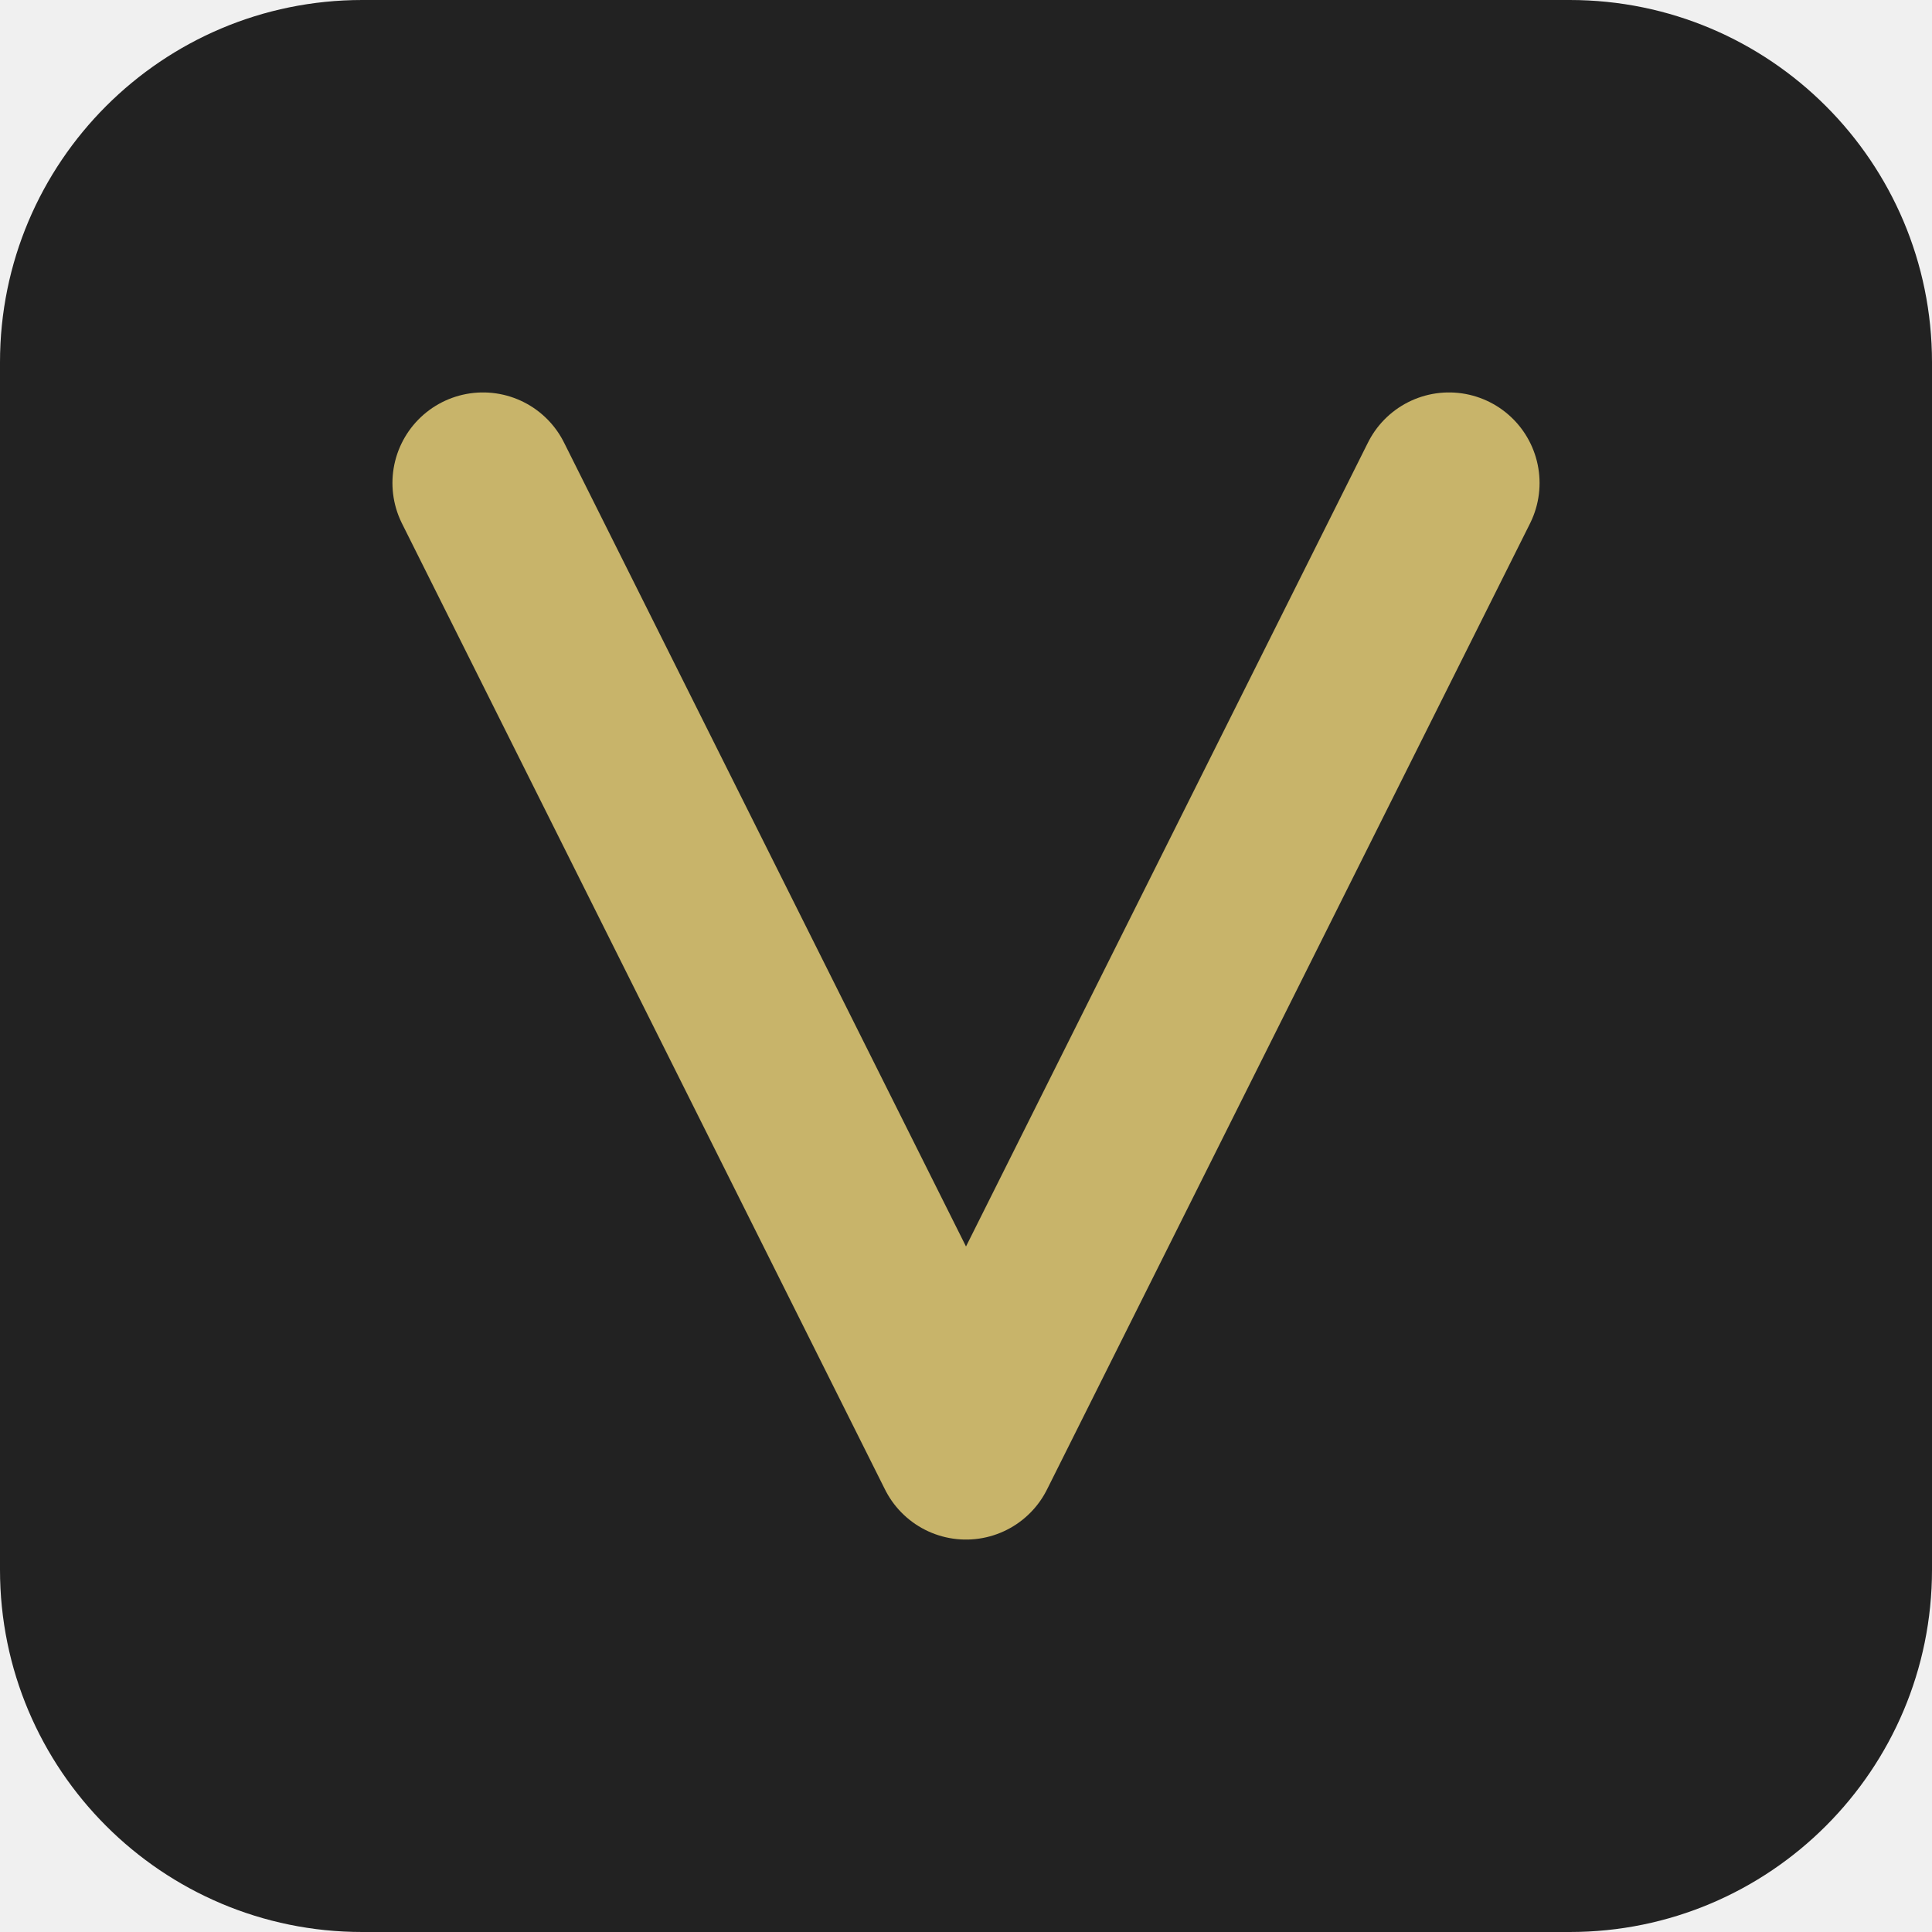
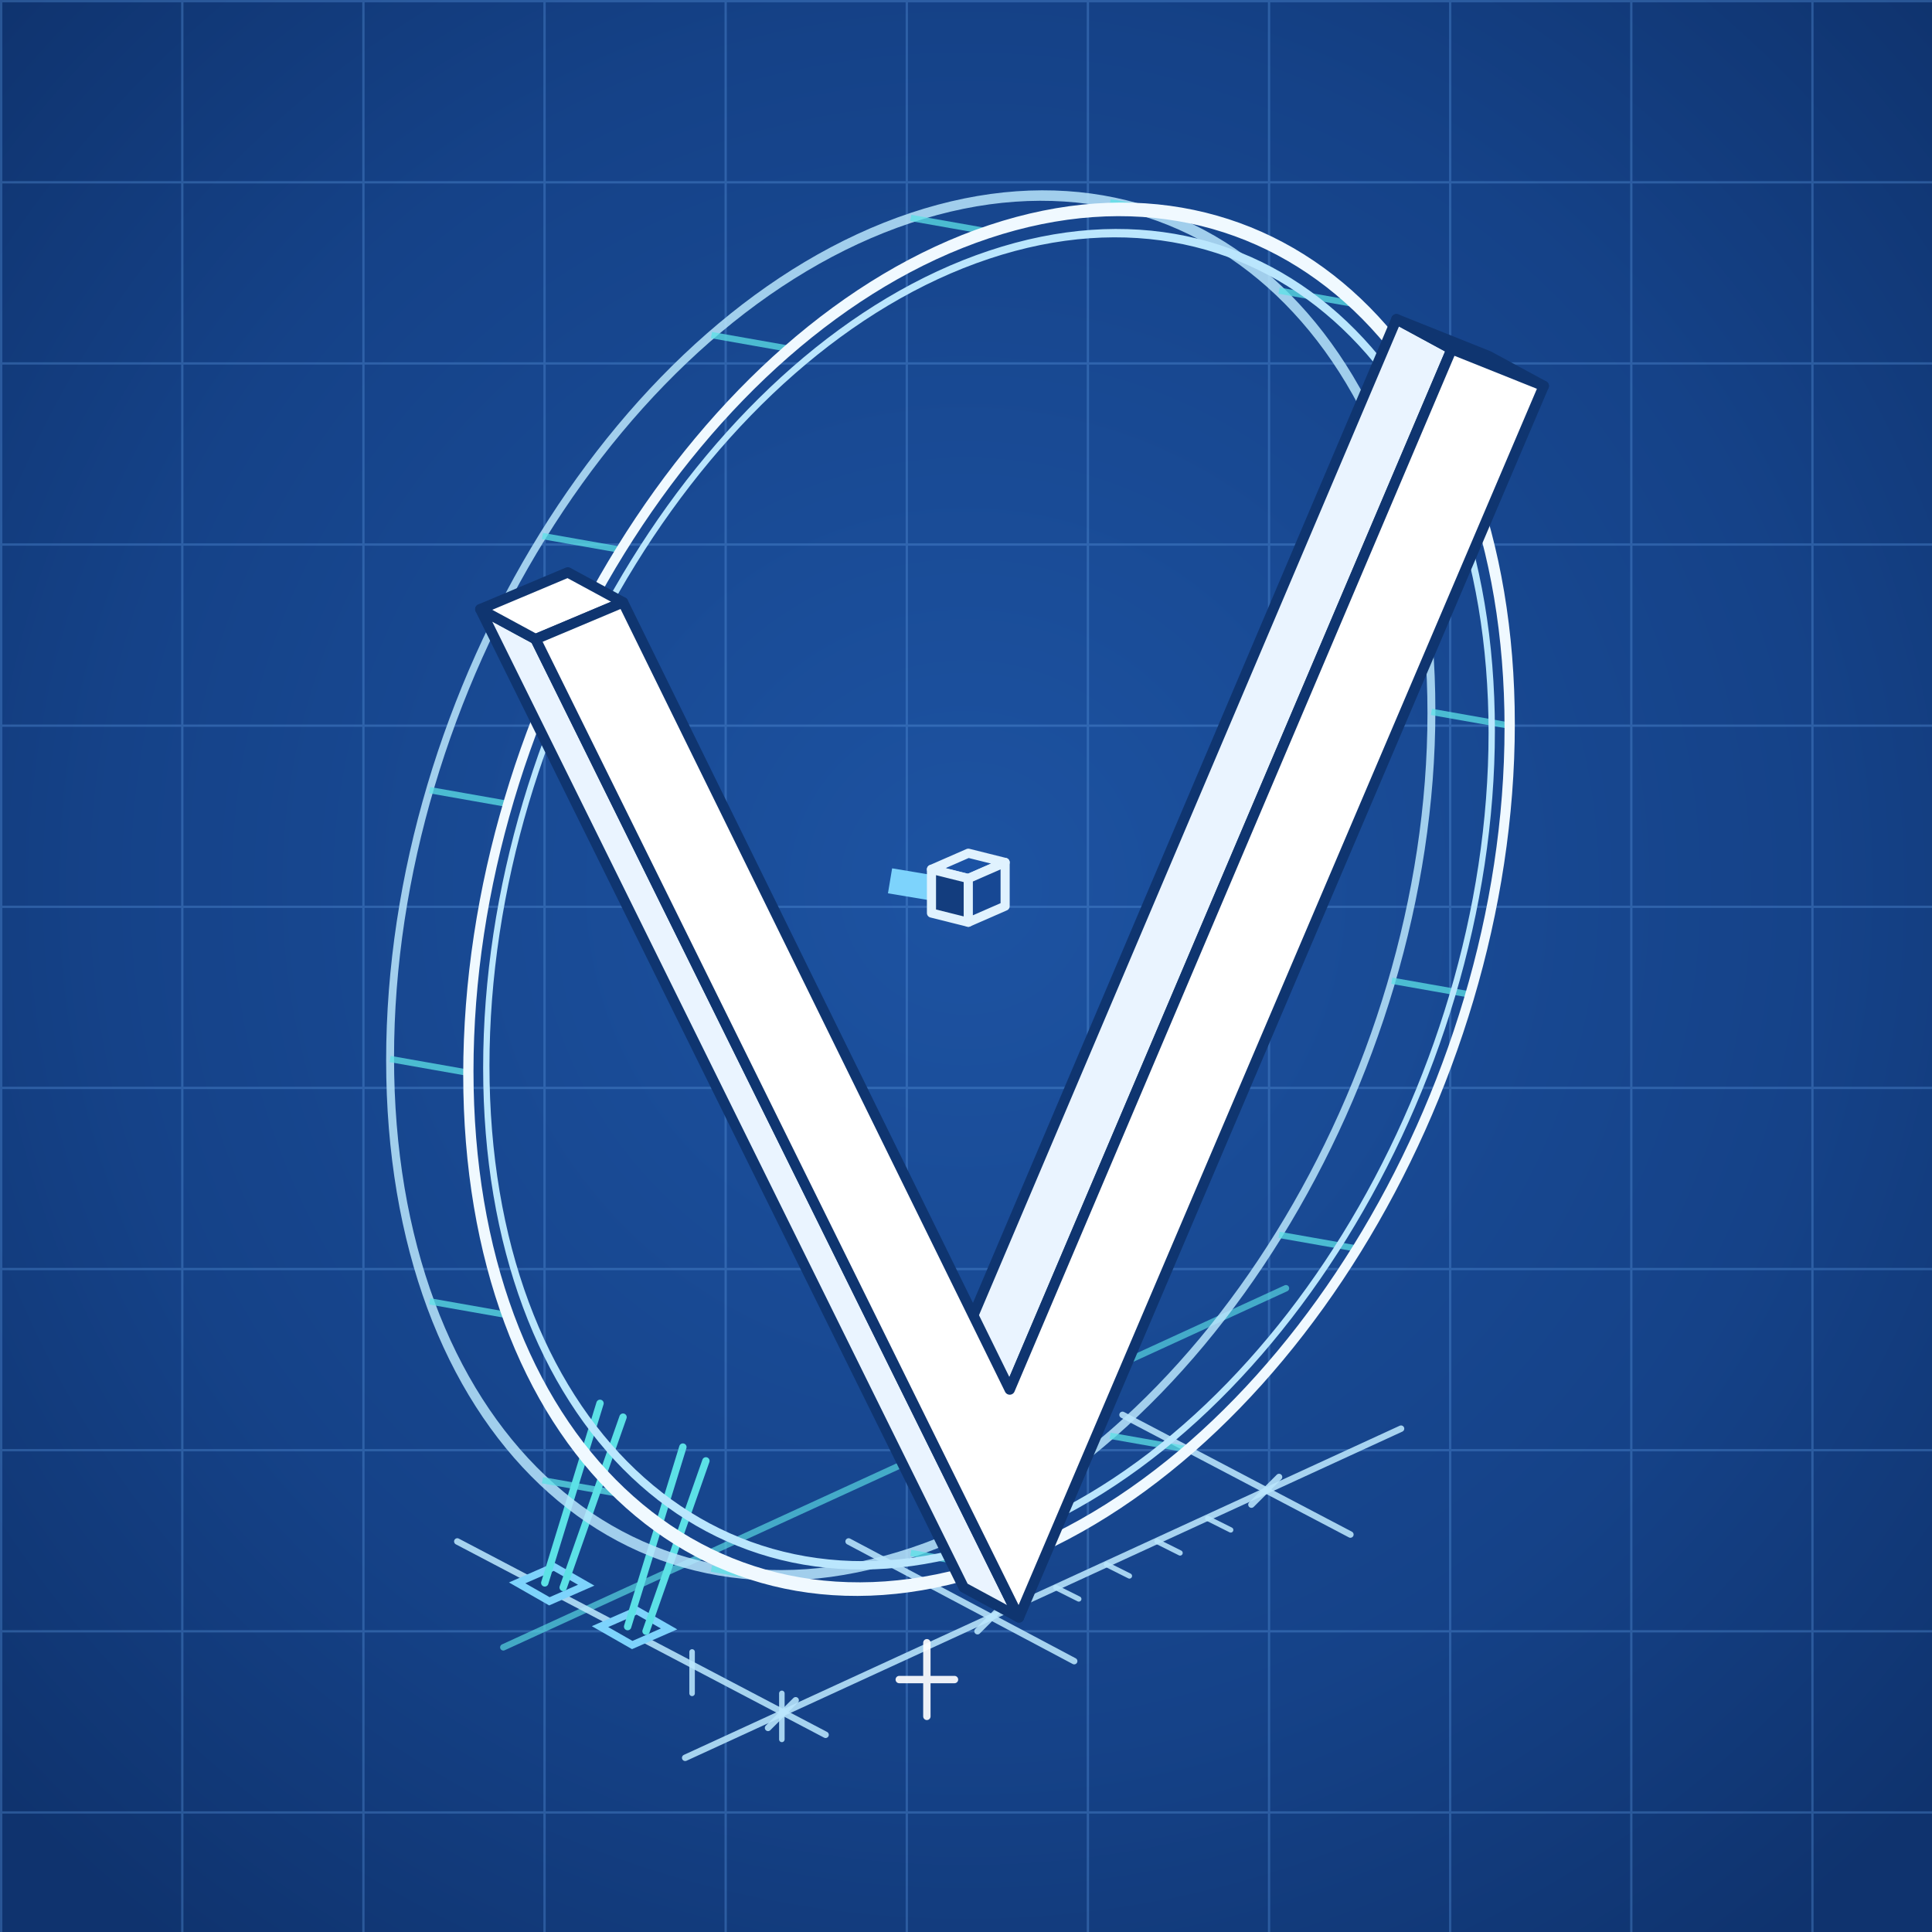
- <svg xmlns="http://www.w3.org/2000/svg" viewBox="0 0 32 32">
-   <rect width="32" height="32" rx="6" fill="#222" />
-   <path d="M8 8l8 16 8-16" fill="none" stroke="#c8b46a" stroke-width="3" stroke-linecap="round" stroke-linejoin="round" />
+ <svg xmlns="http://www.w3.org/2000/svg" viewBox="0 0 1024 1024" width="1024" height="1024">
+   <defs>
+     <radialGradient id="bp-bg" cx="50%" cy="46%" r="68%">
+       <stop offset="0%" stop-color="#1D53A2" />
+       <stop offset="65%" stop-color="#154288" />
+       <stop offset="100%" stop-color="#0F336E" />
+     </radialGradient>
+     <pattern id="grid" x="0" y="0" width="96" height="96" patternUnits="userSpaceOnUse">
+       <path d="M 96 0 H 0 V 96" fill="none" stroke="#5A94DC" stroke-width="2.5" stroke-opacity="0.35" />
+     </pattern>
+   </defs>
+   <rect width="1024" height="1024" fill="url(#bp-bg)" />
+   <rect width="1024" height="1024" fill="url(#grid)" />
+   <g transform="translate(512 512) scale(1.22) translate(-517 -466)">
+     <g id="isometric-dimensions" stroke-width="2.4" fill="none" stroke-linecap="round">
+       <g stroke="#BAE6FD" stroke-width="2.80" stroke-opacity="0.88">
+         <line x1="395" y1="810" x2="706" y2="667" />
+         <line x1="316" y1="762" x2="656" y2="606" stroke="#5CE1E6" stroke-opacity="0.65" />
+         <line x1="296" y1="716" x2="456" y2="800" />
+         <line x1="466" y1="716" x2="564" y2="768" />
+         <line x1="585" y1="661" x2="684" y2="713" />
+         <path d="M 431 797 L 443 785 M 522 755 L 534 743 M 641 700 L 653 688" />
+         <path d="M 556 736 L 566 741 M 578 726 L 588 731 M 600 716 L 610 721 M 622 706 L 632 711" stroke-width="2.30" />
+         <path d="M 398 764 V 782 M 437 782 V 802" stroke-width="2.40" />
+       </g>
+       <path d="M 500 760 V 792 M 488 776 H 512" stroke="#FFFFFF" stroke-width="3.20" stroke-opacity="0.92" />
+       <g stroke="#5CE1E6" stroke-width="3.20">
+         <polygon points="322,734 338,727 352,735 336,742" fill="#143F82" stroke="#7DD3FC" />
+         <polygon points="358,753 374,746 388,754 372,761" fill="#143F82" stroke="#7DD3FC" />
+         <path d="M 358 656 L 334 734 M 368 662 L 342 736" />
+         <path d="M 394 675 L 370 753 M 404 681 L 378 755" />
+       </g>
+     </g>
+     <g id="ferris-wheel">
+       <g transform="matrix(0.78, -0.26, 0, 1, 493, 431)" stroke="#38BDF8" stroke-opacity="0.72">
+         <circle r="290" fill="none" stroke="#BAE6FD" stroke-width="4.40" stroke-opacity="0.85" />
+       </g>
+       <g stroke="#5CE1E6" stroke-width="2.75" stroke-opacity="0.75">
+         <line x1="719.2" y1="355.6" x2="753.2" y2="361.6" />
+         <line x1="702.0" y1="472.4" x2="736.0" y2="478.4" />
+         <line x1="653.0" y1="582.8" x2="687.0" y2="588.8" />
+         <line x1="579.6" y1="670.1" x2="613.6" y2="676.1" />
+         <line x1="493.0" y1="721.0" x2="527.0" y2="727.0" />
+         <line x1="406.4" y1="727.8" x2="440.4" y2="733.8" />
+         <line x1="333.0" y1="689.4" x2="367.0" y2="695.4" />
+         <line x1="284.0" y1="611.7" x2="318.0" y2="617.7" />
+         <line x1="266.8" y1="506.4" x2="300.8" y2="512.4" />
+         <line x1="284.0" y1="389.6" x2="318.0" y2="395.6" />
+         <line x1="333.0" y1="279.2" x2="367.0" y2="285.2" />
+         <line x1="406.4" y1="191.9" x2="440.4" y2="197.9" />
+         <line x1="493.0" y1="141.0" x2="527.0" y2="147.0" />
+         <line x1="579.6" y1="134.2" x2="613.6" y2="140.2" />
+         <line x1="653.0" y1="172.6" x2="687.0" y2="178.6" />
+         <line x1="702.0" y1="250.3" x2="736.0" y2="256.3" />
+       </g>
+       <g transform="matrix(0.78, -0.26, 0, 1, 527, 437)" stroke="#67E8F9">
+         <circle r="290" fill="none" stroke="#F0F9FF" stroke-width="5.72" />
+         <circle r="280" fill="none" stroke="#BAE6FD" stroke-width="3.52" />
+       </g>
+       <g id="wheel-hub" stroke="#E0F2FE" stroke-width="3.96" stroke-linejoin="round">
+         <line x1="484" y1="429" x2="502" y2="432" stroke="#7DD3FC" stroke-width="11.00" />
+         <polygon points="502,424 518,417 534,421 518,428" fill="#1B52A4" />
+         <polygon points="502,424 518,428 518,447 502,443" fill="#133D7E" />
+         <polygon points="518,428 534,421 534,440 518,447" fill="#174894" />
+       </g>
+     </g>
+     <g id="v-monogram" stroke="#0F3570" stroke-width="4.5" stroke-linejoin="round" stroke-linecap="round">
+       <polygon points="728,198 704,185 512,637 536,650" fill="#EAF4FF" />
+       <polygon points="728,198 704,185 744,201 768,214" fill="#FFFFFF" />
+       <polygon points="330,324 306,311 516,736 540,749" fill="#EAF4FF" />
+       <polygon points="330,324 306,311 344,295 368,308" fill="#FFFFFF" />
+       <polygon points="330,324 368,308 536,650 728,198 768,214 540,749" fill="#FFFFFF" />
+     </g>
+   </g>
</svg>
